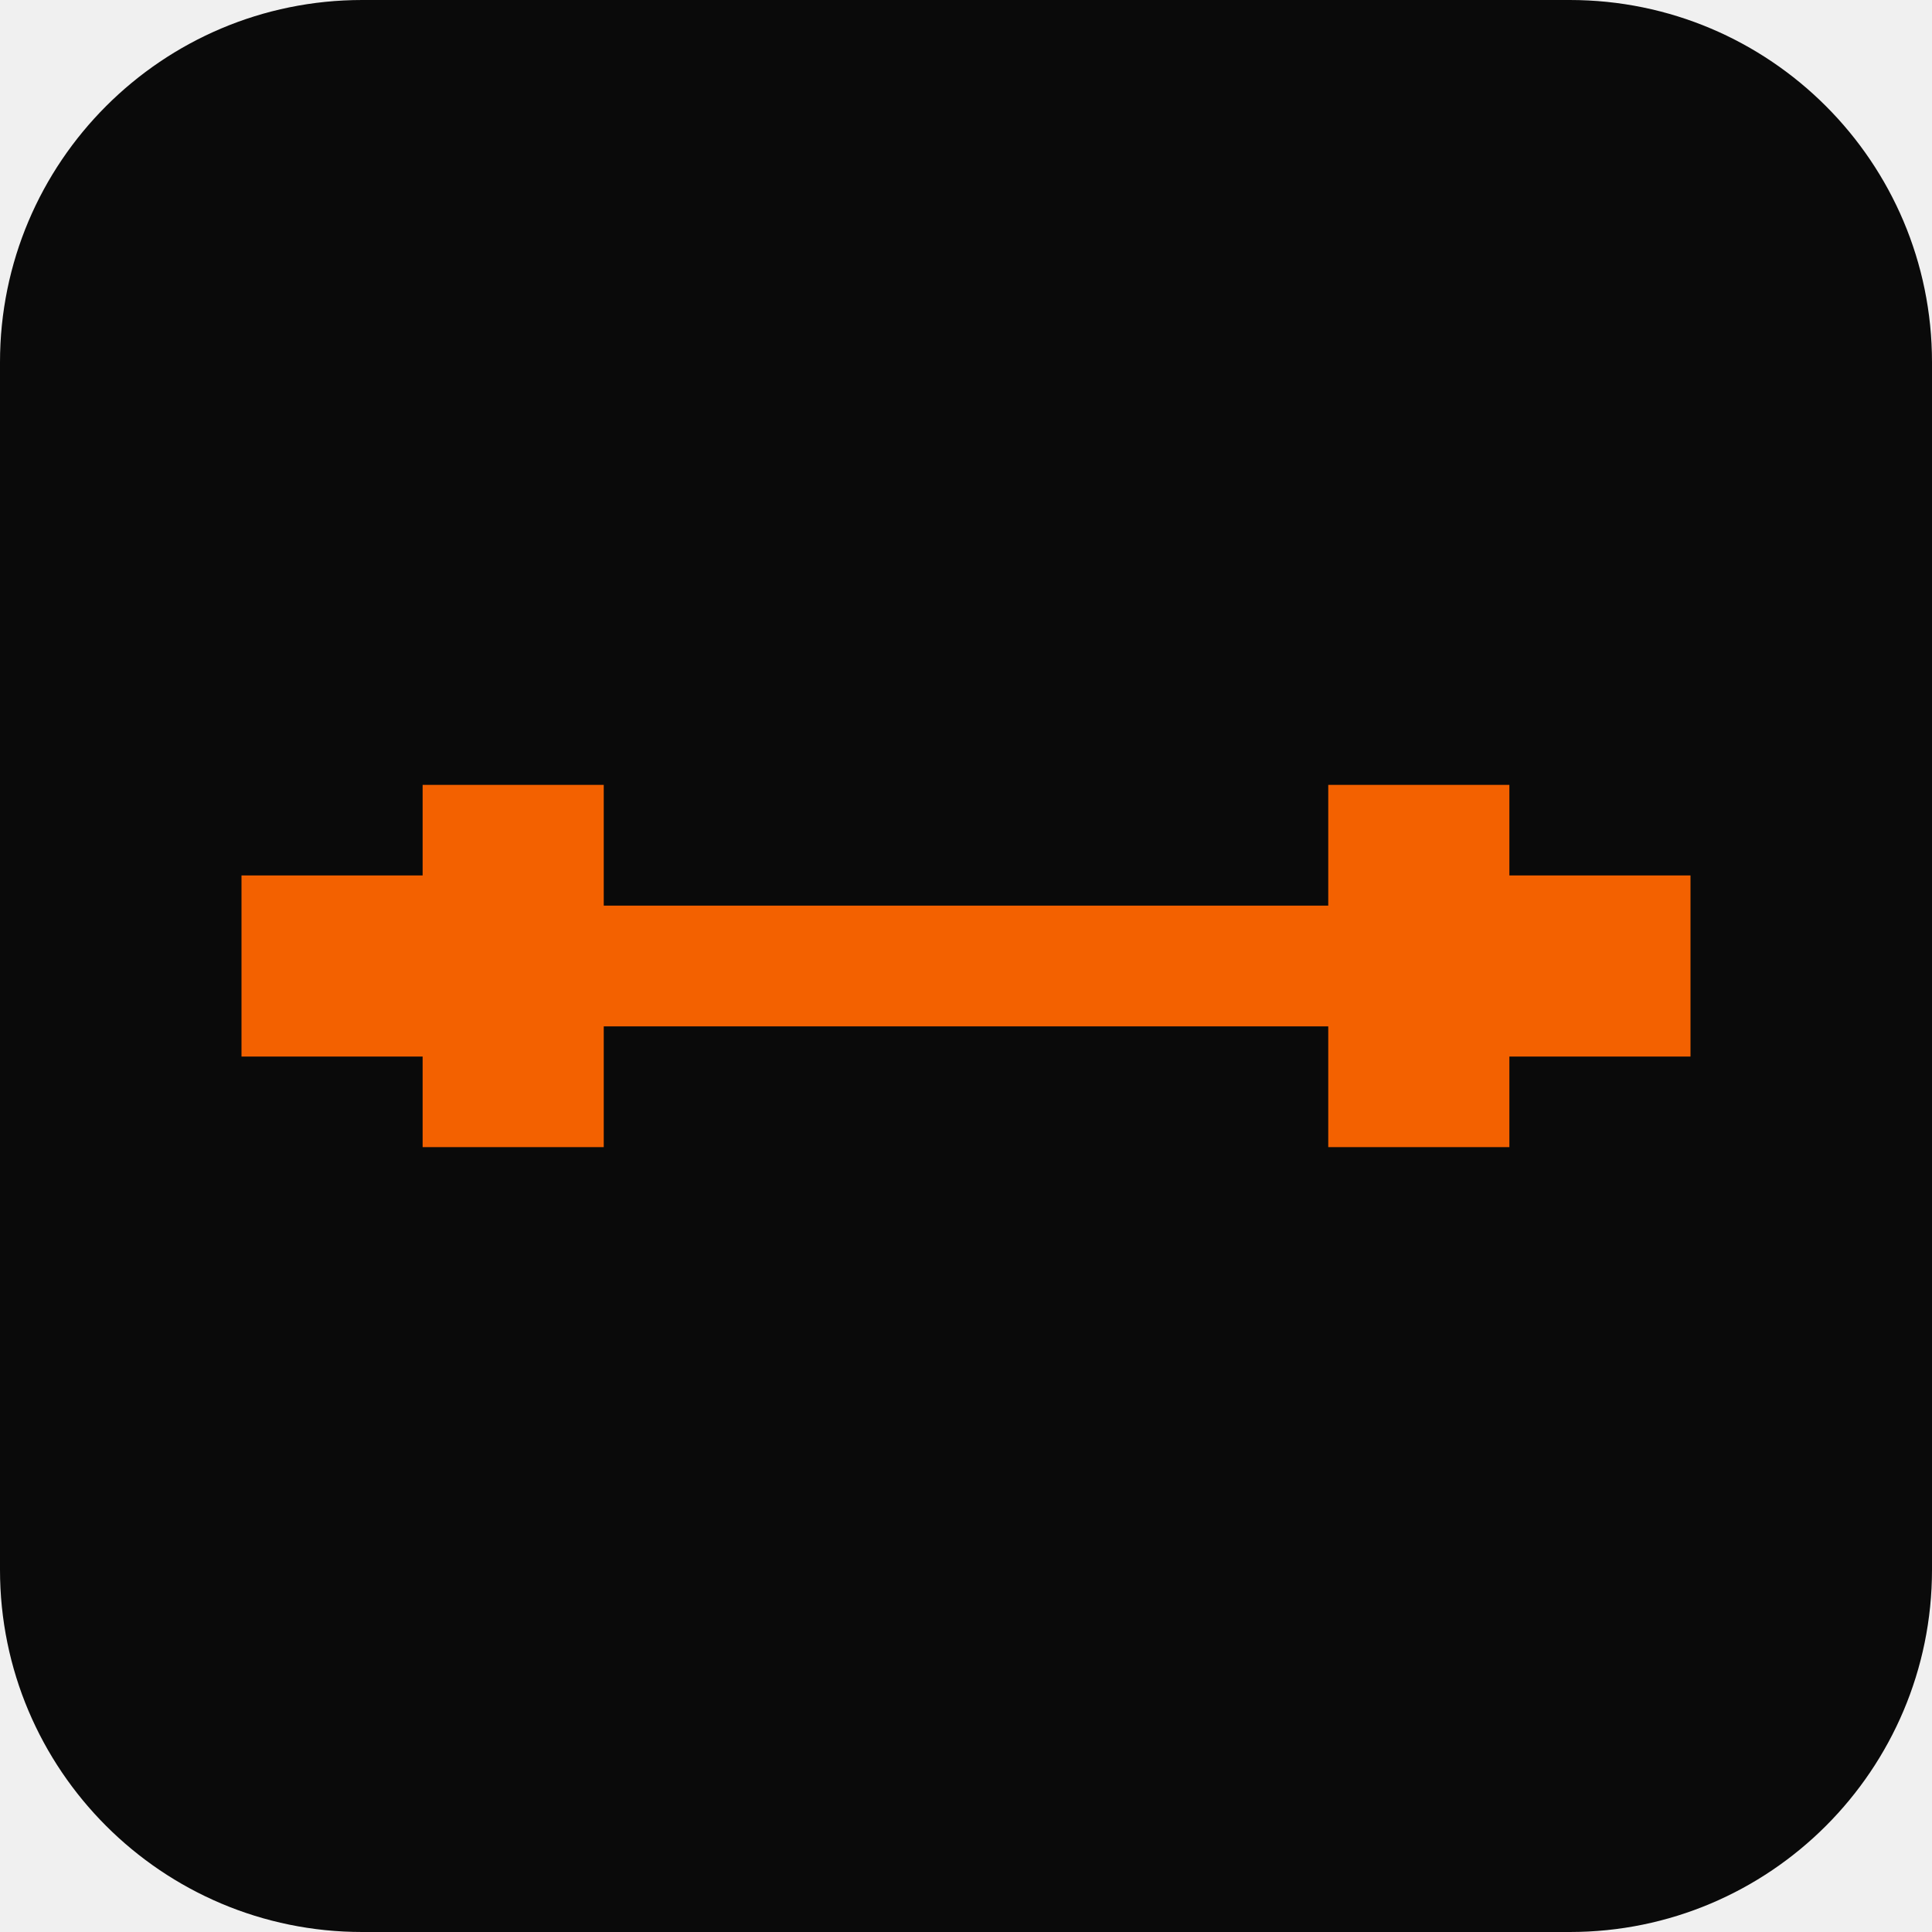
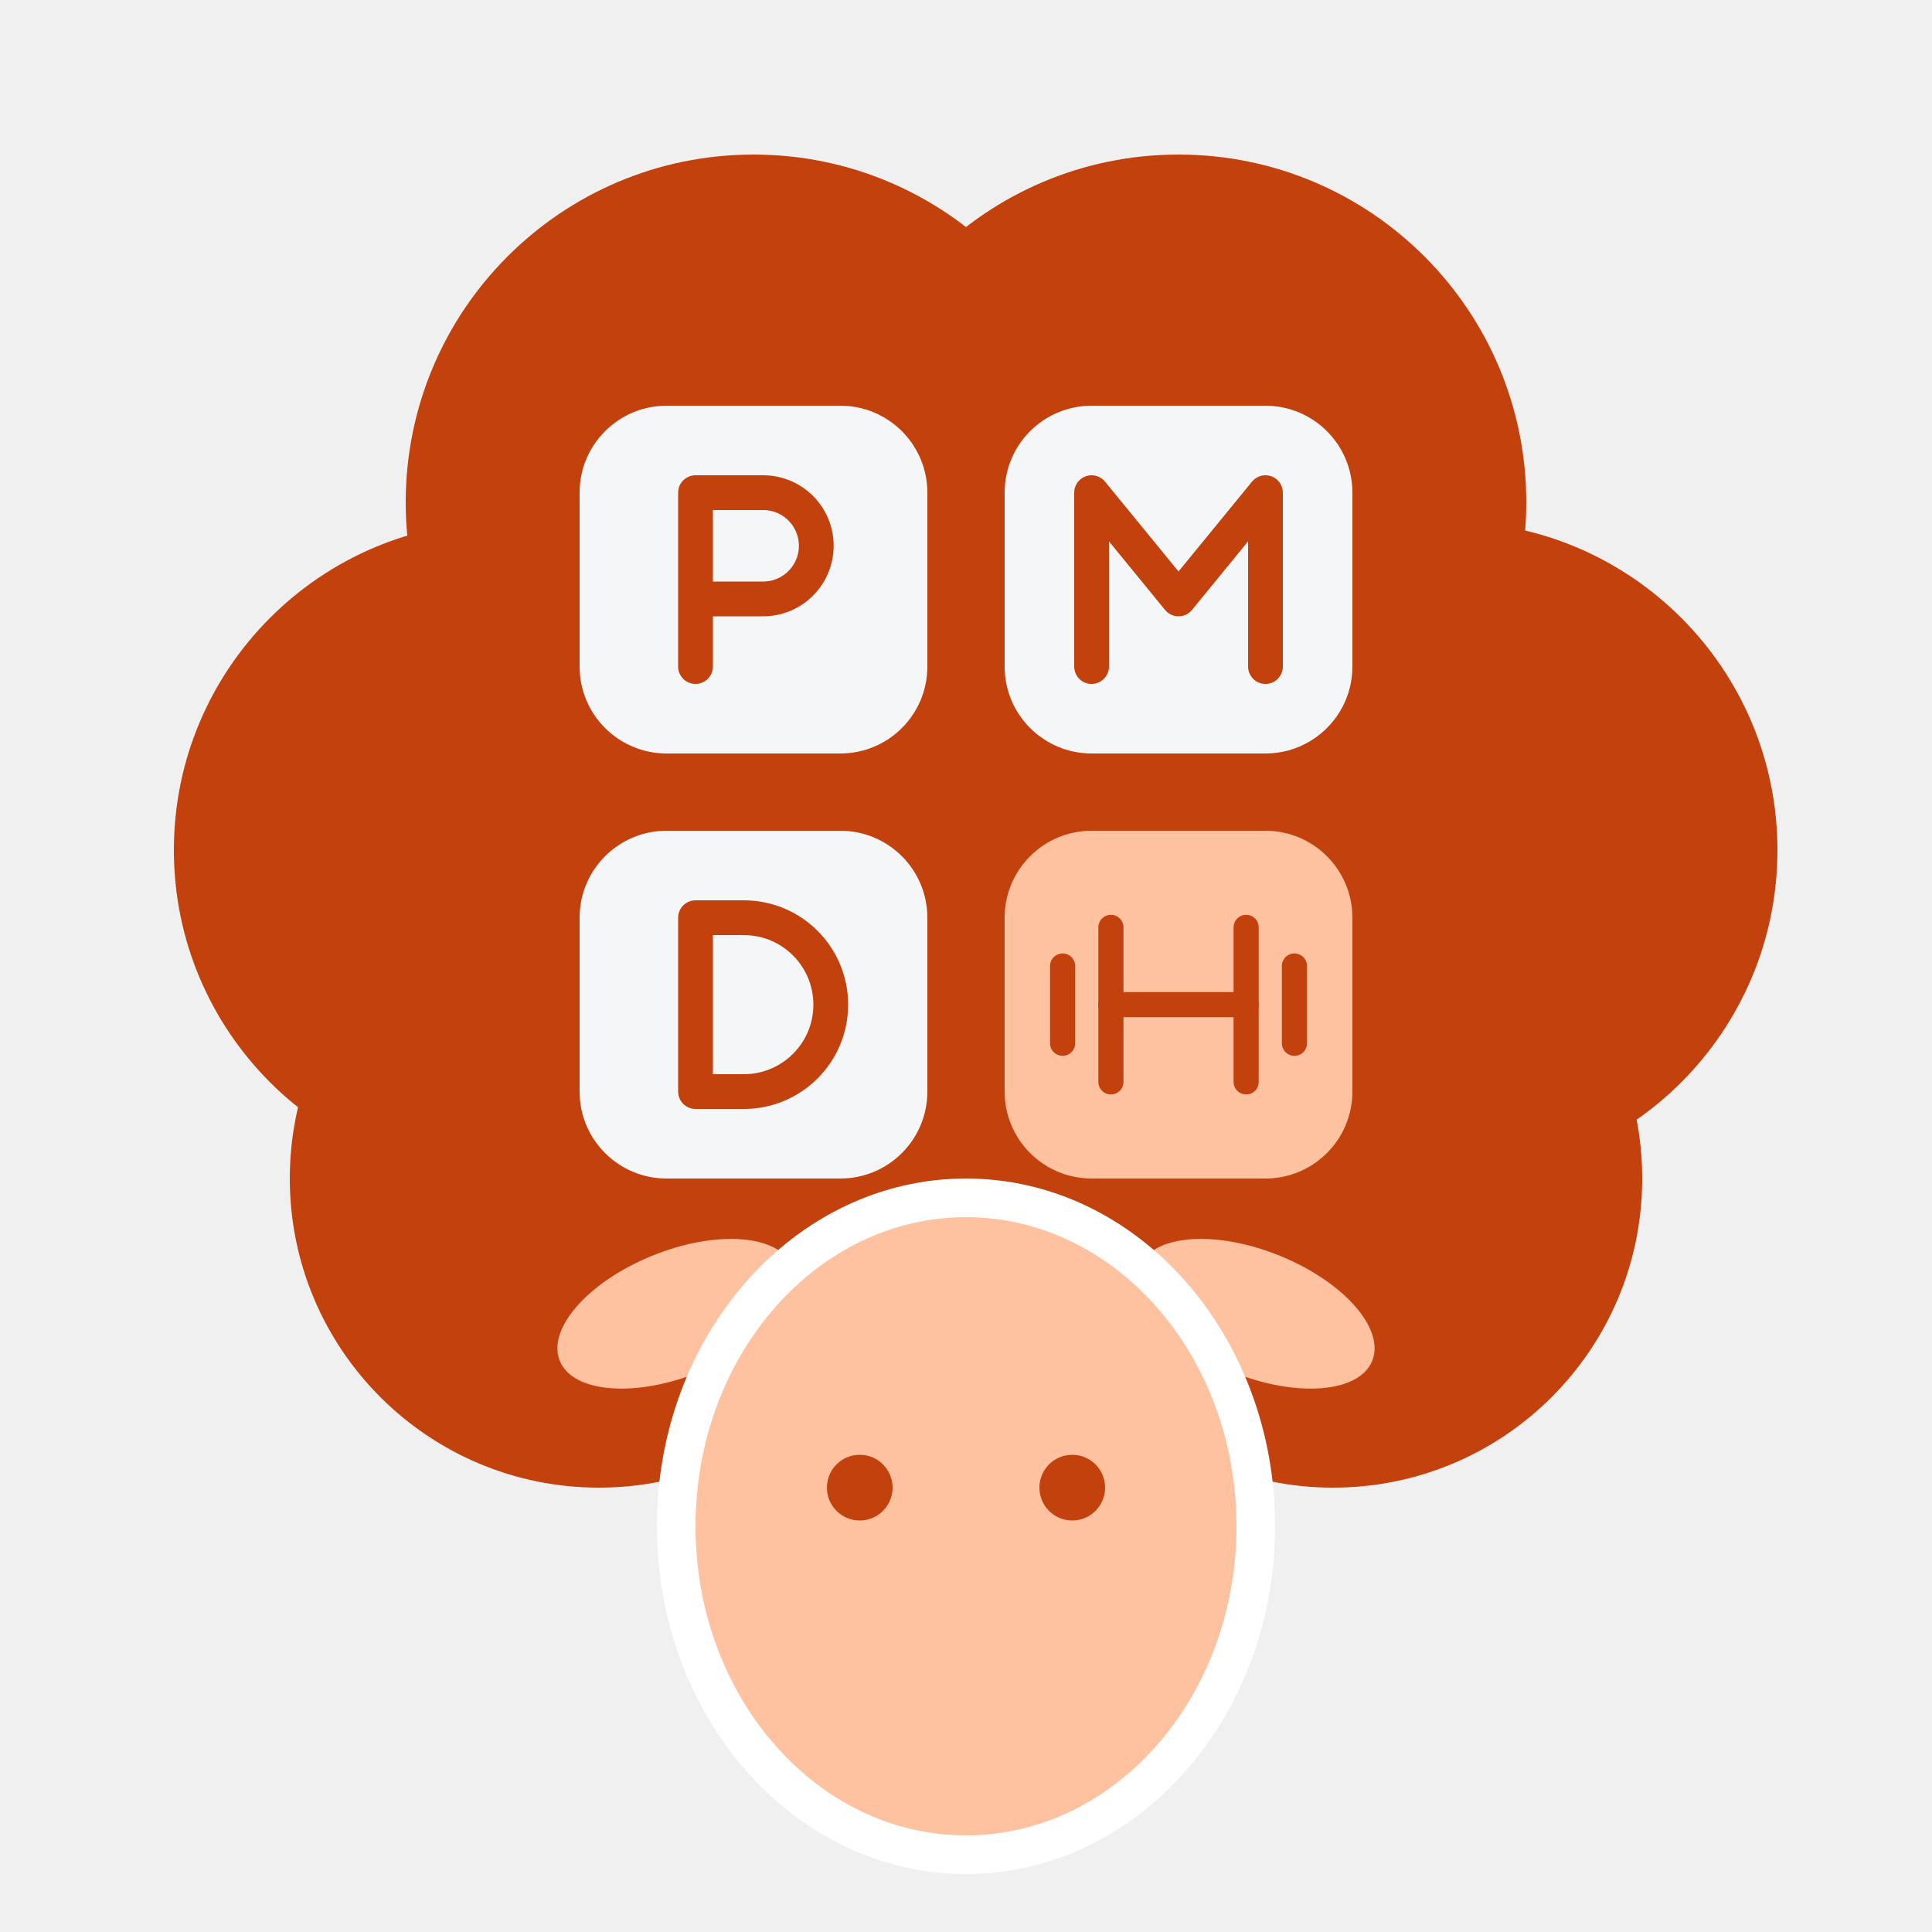
- <svg xmlns="http://www.w3.org/2000/svg" viewBox="0 0 64 64">
-   <rect width="64" height="64" rx="12" fill="#0a0a0a" />
-   <path d="M14 26h6v12h-6zM44 26h6v12h-6zM8 29h6v6H8zM50 29h6v6h-6zM20 30h24v4H20z" fill="#f36100" />
+ <svg xmlns="http://www.w3.org/2000/svg" viewBox="0 0 200 200" width="512" height="512" role="img" aria-label="Logo Pepe Flock">
+   <g fill="#C2410C">
+     <circle cx="52" cy="88" r="34" />
+     <circle cx="78" cy="52" r="36" />
+     <circle cx="122" cy="52" r="36" />
+     <circle cx="150" cy="88" r="34" />
+     <circle cx="138" cy="122" r="32" />
+     <circle cx="62" cy="122" r="32" />
+     <circle cx="100" cy="100" r="44" />
+   </g>
+   <g fill="#FFC2A1">
+     <ellipse cx="70" cy="136" rx="13" ry="6.5" transform="rotate(-22 70 136)" />
+     <ellipse cx="130" cy="136" rx="13" ry="6.5" transform="rotate(22 130 136)" />
+   </g>
+   <ellipse cx="100" cy="158" rx="30" ry="34" fill="#FFC2A1" stroke="#FFFFFF" stroke-width="4" />
+   <g fill="#C2410C">
+     <circle cx="89" cy="154" r="3.4" />
+     <circle cx="111" cy="154" r="3.4" />
+   </g>
+   <g fill="#F5F6F8">
+     <rect x="60" y="42" width="36" height="36" rx="9" />
+     <rect x="104" y="42" width="36" height="36" rx="9" />
+     <rect x="60" y="86" width="36" height="36" rx="9" />
+   </g>
+   <path transform="translate(60 42)" d="M12 27 V9 H19 a5.5 5.5 0 0 1 0 11 H12" fill="none" stroke="#C2410C" stroke-width="3.6" stroke-linecap="round" stroke-linejoin="round" />
+   <path transform="translate(104 42)" d="M9 27 V9 L18 20 L27 9 V27" fill="none" stroke="#C2410C" stroke-width="3.6" stroke-linecap="round" stroke-linejoin="round" />
+   <path transform="translate(60 86)" d="M12 27 V9 H17 a9 9 0 0 1 0 18 Z" fill="none" stroke="#C2410C" stroke-width="3.6" stroke-linecap="round" stroke-linejoin="round" />
+   <rect x="104" y="86" width="36" height="36" rx="9" fill="#FFC2A1" />
+   <g transform="translate(104 86)" fill="none" stroke="#C2410C" stroke-width="2.6" stroke-linecap="round" stroke-linejoin="round">
+     <path d="M11 18 H25" />
+     <path d="M11 10 V26" />
+     <path d="M25 10 V26" />
+     <path d="M6 14 V22" />
+     <path d="M30 14 V22" />
+   </g>
</svg>
